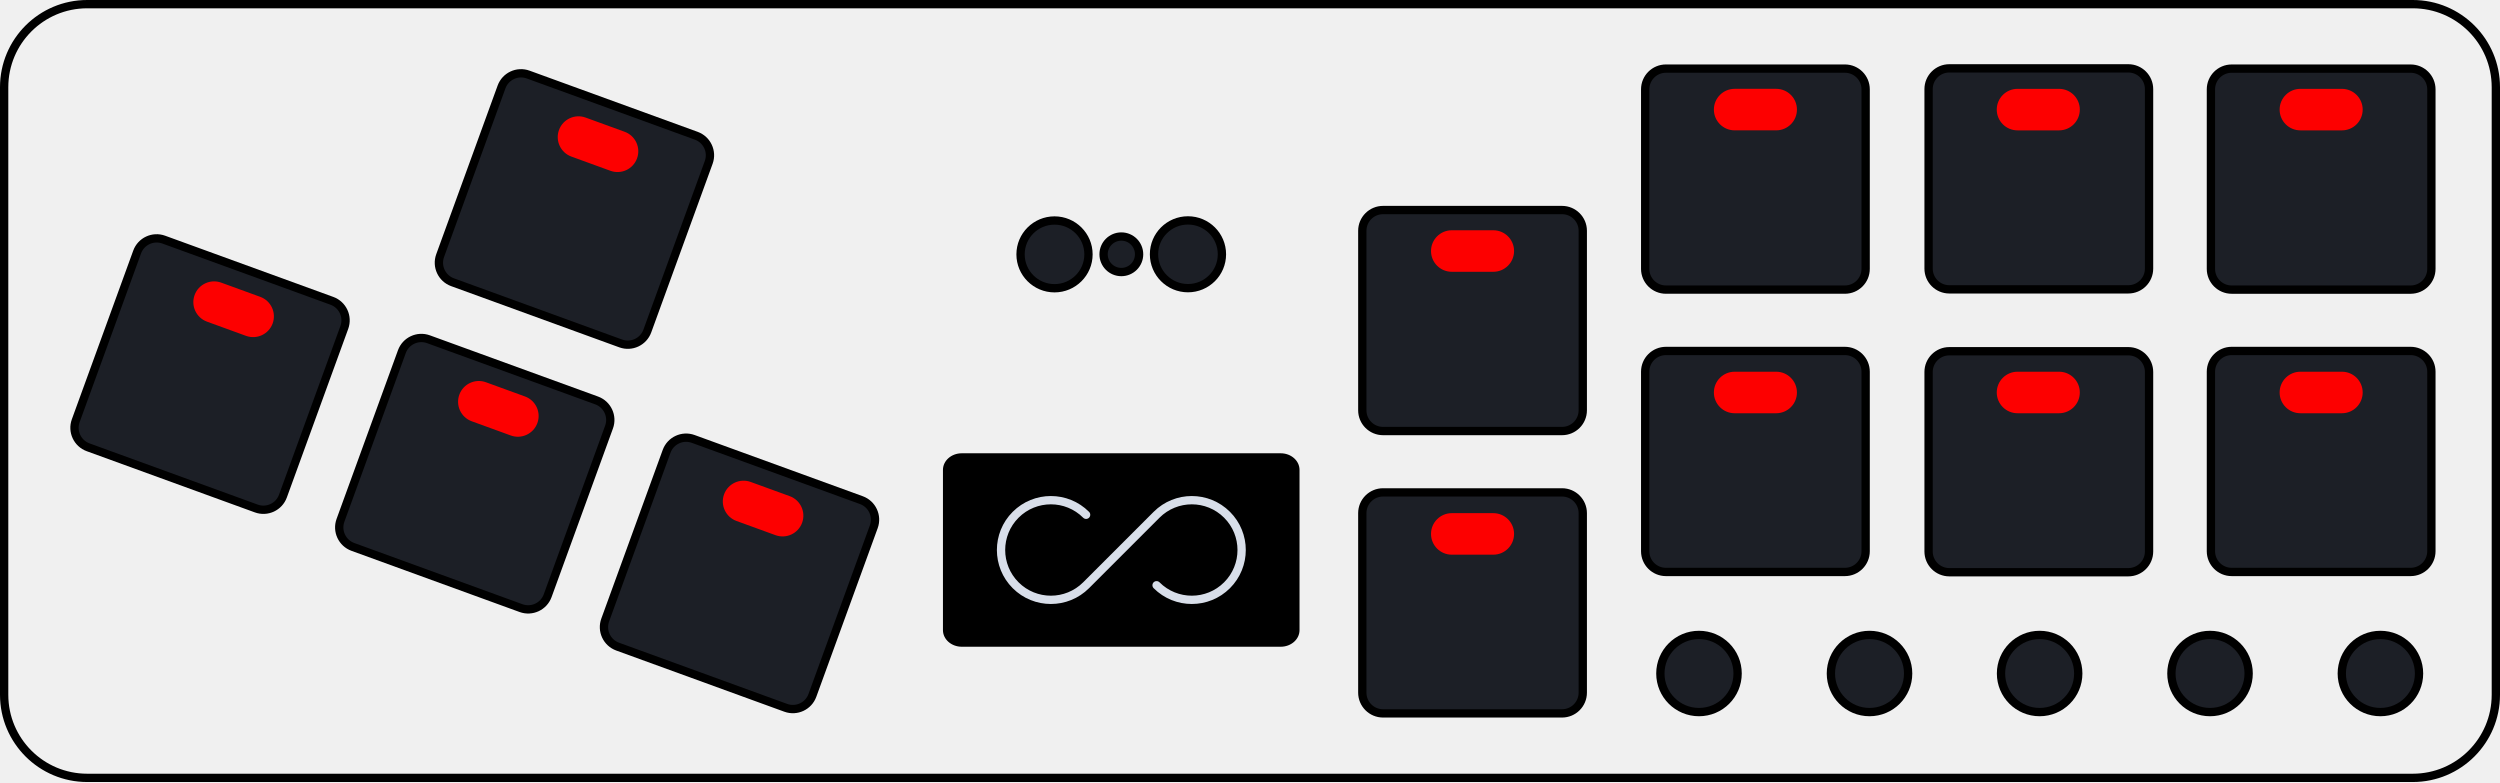
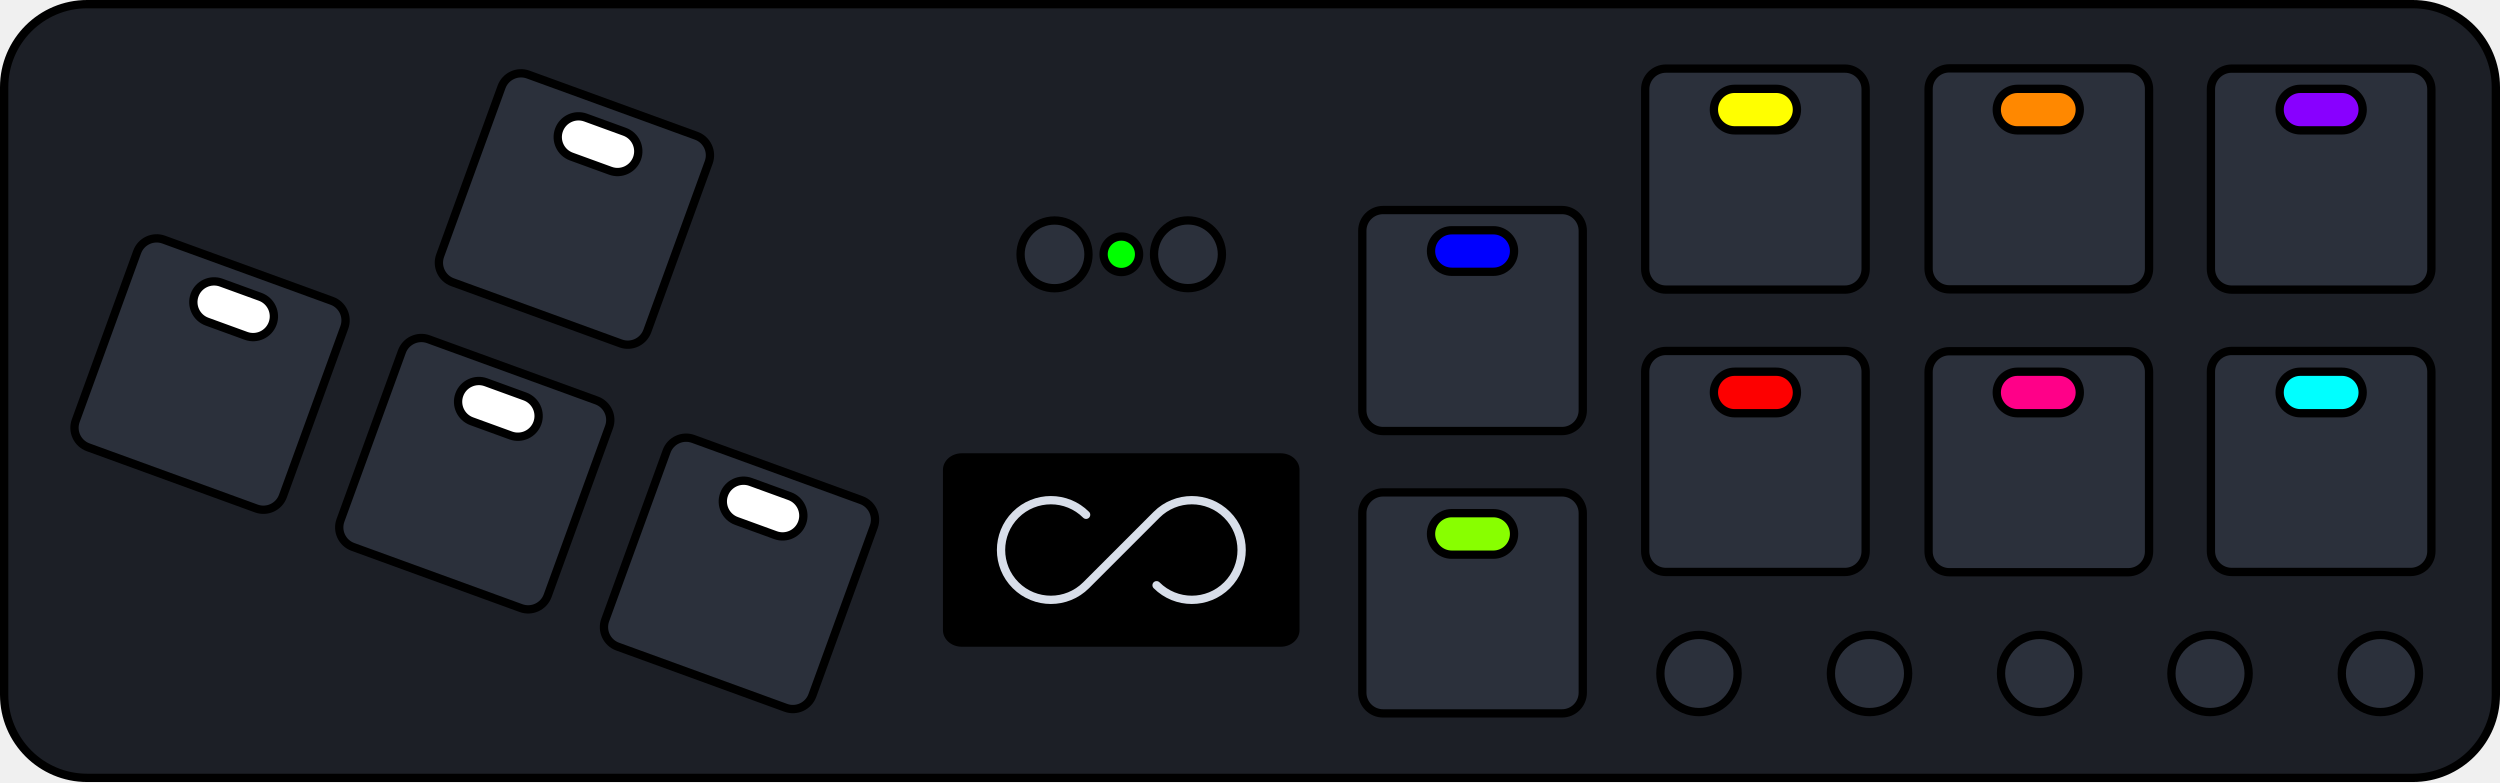
<svg xmlns="http://www.w3.org/2000/svg" viewBox="0 0 602 188.31" width="602" height="188.31" version="1.1" id="svg169" xml:space="preserve">
  <defs id="defs4">
    <marker id="DistanceX" orient="auto" refX="0" refY="0" style="overflow:visible">
      <path d="M 3,-3 -3,3 M 0,-5 V 5" style="stroke:#000000;stroke-width:0.5" id="path1" />
    </marker>
    <pattern id="Hatch" patternUnits="userSpaceOnUse" width="8" height="8" x="0" y="0">
      <path d="M8 4 l-4,4" stroke="#000000" stroke-width="0.25" linecap="square" id="path2" />
      <path d="M6 2 l-4,4" stroke="#000000" stroke-width="0.25" linecap="square" id="path3" />
      <path d="M4 0 l-4,4" stroke="#000000" stroke-width="0.25" linecap="square" id="path4" />
    </pattern>
    <symbol id="*MODEL_SPACE" />
    <symbol id="*PAPER_SPACE" />
  </defs>
-   <rect style="fill:none;fill-opacity:1;stroke:#000000;stroke-width:2;stroke-linecap:round;stroke-dasharray:none;stroke-opacity:1" id="rect19" width="600" height="186.31" x="1" y="1" rx="20" ry="20" />
+   <rect style="fill:#1c1f26;fill-opacity:1;stroke:#000000;stroke-width:2;stroke-linecap:round;stroke-dasharray:none;stroke-opacity:1" id="rect19" width="600" height="186.31" x="1" y="1" rx="20" ry="20" />
  <g id="layer5" transform="translate(1,1)">
    <rect style="fill:#000000;fill-opacity:1;stroke:none;stroke-width:1.703;stroke-linecap:round;stroke-dasharray:none;stroke-opacity:1" id="oled" width="85.863" height="46.585" x="226.062" y="108.15" rx="4.531" ry="3.999" />
    <path fill="none" stroke="#000000" d="m 277.503,139.927 a 11.999,11.999 0 1 0 0,-16.969 l -16.969,16.969 a 11.999,11.999 0 1 1 0,-16.969" id="logo" style="stroke:#d8dee9;stroke-width:2;stroke-linecap:round;stroke-dasharray:none;stroke-opacity:1" />
  </g>
  <g id="layer3" transform="translate(1,1)">
-     <rect style="fill:#1c1f26;fill-opacity:1;stroke:#000000;stroke-width:2;stroke-linecap:round;stroke-dasharray:none;stroke-opacity:1" id="pin01" width="53.09" height="53.219" x="327.043" y="49.576" rx="5" ry="5" />
-     <rect style="fill:#1c1f26;fill-opacity:1;stroke:#000000;stroke-width:2;stroke-linecap:round;stroke-dasharray:none;stroke-opacity:1" id="pin02" width="53.09" height="53.219" x="395.159" y="15.519" rx="5" ry="5" />
-     <rect style="fill:#1c1f26;fill-opacity:1;stroke:#000000;stroke-width:2;stroke-linecap:round;stroke-dasharray:none;stroke-opacity:1" id="pin03" width="53.09" height="53.219" x="463.403" y="15.459" rx="5" ry="5" />
-     <rect style="fill:#1c1f26;fill-opacity:1;stroke:#000000;stroke-width:2;stroke-linecap:round;stroke-dasharray:none;stroke-opacity:1" id="pin04" width="53.09" height="53.219" x="531.389" y="15.523" rx="5" ry="5" />
-     <rect style="fill:#1c1f26;fill-opacity:1;stroke:#000000;stroke-width:2;stroke-linecap:round;stroke-dasharray:none;stroke-opacity:1" id="pin08" width="53.09" height="53.219" x="531.389" y="83.509" rx="5" ry="5" />
-     <rect style="fill:#1c1f26;fill-opacity:1;stroke:#000000;stroke-width:2;stroke-linecap:round;stroke-dasharray:none;stroke-opacity:1" id="pin07" width="53.09" height="53.219" x="463.403" y="83.574" rx="5" ry="5" />
-     <rect style="fill:#1c1f26;fill-opacity:1;stroke:#000000;stroke-width:2;stroke-linecap:round;stroke-dasharray:none;stroke-opacity:1" id="pin06" width="53.09" height="53.219" x="395.159" y="83.51" rx="5" ry="5" />
-     <rect style="fill:#1c1f26;fill-opacity:1;stroke:#000000;stroke-width:2;stroke-linecap:round;stroke-dasharray:none;stroke-opacity:1" id="pin05" width="53.09" height="53.219" x="327.043" y="117.567" rx="5" ry="5" />
-     <rect style="fill:#1c1f26;fill-opacity:1;stroke:#000000;stroke-width:2;stroke-linecap:round;stroke-dasharray:none;stroke-opacity:1" id="pin26" width="53.09" height="53.219" x="186.728" y="41.631" rx="5" ry="5" transform="rotate(20)" />
-     <rect style="fill:#1c1f26;fill-opacity:1;stroke:#000000;stroke-width:2;stroke-linecap:round;stroke-dasharray:none;stroke-opacity:1" id="pin27" width="53.09" height="53.219" x="118.614" y="40.876" rx="5" ry="5" transform="rotate(20)" />
-     <rect style="fill:#1c1f26;fill-opacity:1;stroke:#000000;stroke-width:2;stroke-linecap:round;stroke-dasharray:none;stroke-opacity:1" id="pin28" width="53.09" height="53.219" x="50.506" y="40.137" rx="5" ry="5" transform="rotate(20)" />
-     <rect style="fill:#1c1f26;fill-opacity:1;stroke:#000000;stroke-width:2;stroke-linecap:round;stroke-dasharray:none;stroke-opacity:1" id="pin29" width="53.09" height="53.219" x="119.366" y="-27.225" rx="5" ry="5" transform="rotate(20)" />
-     <ellipse style="fill:#1c1f26;fill-opacity:1;stroke:#000000;stroke-width:2;stroke-linecap:round;stroke-dasharray:none;stroke-opacity:1" id="pin13" cx="572.204" cy="161.181" rx="9.3" ry="9.29" />
-     <ellipse style="fill:#1c1f26;fill-opacity:1;stroke:#000000;stroke-width:2;stroke-linecap:round;stroke-dasharray:none;stroke-opacity:1" id="pin09" cx="408.116" cy="161.181" rx="9.3" ry="9.29" />
-     <ellipse style="fill:#1c1f26;fill-opacity:1;stroke:#000000;stroke-width:2;stroke-linecap:round;stroke-dasharray:none;stroke-opacity:1" id="pin10" cx="449.179" cy="161.181" rx="9.3" ry="9.29" />
-     <ellipse style="fill:#1c1f26;fill-opacity:1;stroke:#000000;stroke-width:2;stroke-linecap:round;stroke-dasharray:none;stroke-opacity:1" id="pin11" cx="490.144" cy="161.181" rx="9.3" ry="9.29" />
-     <ellipse style="fill:#1c1f26;fill-opacity:1;stroke:#000000;stroke-width:2;stroke-linecap:round;stroke-dasharray:none;stroke-opacity:1" id="pin12" cx="531.174" cy="161.181" rx="9.3" ry="9.29" />
-     <ellipse style="fill:#1c1f26;fill-opacity:1;stroke:#000000;stroke-width:2;stroke-linecap:round;stroke-dasharray:none;stroke-opacity:1" id="boot" cx="252.928" cy="60.253" rx="8.178" ry="8.158" />
-     <ellipse style="fill:#1c1f26;fill-opacity:1;stroke:#000000;stroke-width:2;stroke-linecap:round;stroke-dasharray:none;stroke-opacity:1" id="reset" cx="285.063" cy="60.232" rx="8.178" ry="8.158" />
+     <rect style="fill:#2b303b;fill-opacity:1;stroke:#000000;stroke-width:2;stroke-linecap:round;stroke-dasharray:none;stroke-opacity:1" id="pin01" width="53.09" height="53.219" x="327.043" y="49.576" rx="5" ry="5" />
+     <rect style="fill:#2b303b;fill-opacity:1;stroke:#000000;stroke-width:2;stroke-linecap:round;stroke-dasharray:none;stroke-opacity:1" id="pin02" width="53.09" height="53.219" x="395.159" y="15.519" rx="5" ry="5" />
+     <rect style="fill:#2b303b;fill-opacity:1;stroke:#000000;stroke-width:2;stroke-linecap:round;stroke-dasharray:none;stroke-opacity:1" id="pin03" width="53.09" height="53.219" x="463.403" y="15.459" rx="5" ry="5" />
+     <rect style="fill:#2b303b;fill-opacity:1;stroke:#000000;stroke-width:2;stroke-linecap:round;stroke-dasharray:none;stroke-opacity:1" id="pin04" width="53.09" height="53.219" x="531.389" y="15.523" rx="5" ry="5" />
+     <rect style="fill:#2b303b;fill-opacity:1;stroke:#000000;stroke-width:2;stroke-linecap:round;stroke-dasharray:none;stroke-opacity:1" id="pin08" width="53.09" height="53.219" x="531.389" y="83.509" rx="5" ry="5" />
+     <rect style="fill:#2b303b;fill-opacity:1;stroke:#000000;stroke-width:2;stroke-linecap:round;stroke-dasharray:none;stroke-opacity:1" id="pin07" width="53.09" height="53.219" x="463.403" y="83.574" rx="5" ry="5" />
+     <rect style="fill:#2b303b;fill-opacity:1;stroke:#000000;stroke-width:2;stroke-linecap:round;stroke-dasharray:none;stroke-opacity:1" id="pin06" width="53.09" height="53.219" x="395.159" y="83.51" rx="5" ry="5" />
+     <rect style="fill:#2b303b;fill-opacity:1;stroke:#000000;stroke-width:2;stroke-linecap:round;stroke-dasharray:none;stroke-opacity:1" id="pin05" width="53.09" height="53.219" x="327.043" y="117.567" rx="5" ry="5" />
+     <rect style="fill:#2b303b;fill-opacity:1;stroke:#000000;stroke-width:2;stroke-linecap:round;stroke-dasharray:none;stroke-opacity:1" id="pin26" width="53.09" height="53.219" x="186.728" y="41.631" rx="5" ry="5" transform="rotate(20)" />
+     <rect style="fill:#2b303b;fill-opacity:1;stroke:#000000;stroke-width:2;stroke-linecap:round;stroke-dasharray:none;stroke-opacity:1" id="pin27" width="53.09" height="53.219" x="118.614" y="40.876" rx="5" ry="5" transform="rotate(20)" />
+     <rect style="fill:#2b303b;fill-opacity:1;stroke:#000000;stroke-width:2;stroke-linecap:round;stroke-dasharray:none;stroke-opacity:1" id="pin28" width="53.09" height="53.219" x="50.506" y="40.137" rx="5" ry="5" transform="rotate(20)" />
+     <rect style="fill:#2b303b;fill-opacity:1;stroke:#000000;stroke-width:2;stroke-linecap:round;stroke-dasharray:none;stroke-opacity:1" id="pin29" width="53.09" height="53.219" x="119.366" y="-27.225" rx="5" ry="5" transform="rotate(20)" />
+     <ellipse style="fill:#2b303b;fill-opacity:1;stroke:#000000;stroke-width:2;stroke-linecap:round;stroke-dasharray:none;stroke-opacity:1" id="pin13" cx="572.204" cy="161.181" rx="9.3" ry="9.29" />
+     <ellipse style="fill:#2b303b;fill-opacity:1;stroke:#000000;stroke-width:2;stroke-linecap:round;stroke-dasharray:none;stroke-opacity:1" id="pin09" cx="408.116" cy="161.181" rx="9.3" ry="9.29" />
+     <ellipse style="fill:#2b303b;fill-opacity:1;stroke:#000000;stroke-width:2;stroke-linecap:round;stroke-dasharray:none;stroke-opacity:1" id="pin10" cx="449.179" cy="161.181" rx="9.3" ry="9.29" />
+     <ellipse style="fill:#2b303b;fill-opacity:1;stroke:#000000;stroke-width:2;stroke-linecap:round;stroke-dasharray:none;stroke-opacity:1" id="pin11" cx="490.144" cy="161.181" rx="9.3" ry="9.29" />
+     <ellipse style="fill:#2b303b;fill-opacity:1;stroke:#000000;stroke-width:2;stroke-linecap:round;stroke-dasharray:none;stroke-opacity:1" id="pin12" cx="531.174" cy="161.181" rx="9.3" ry="9.29" />
+     <ellipse style="fill:#2b303b;fill-opacity:1;stroke:#000000;stroke-width:2;stroke-linecap:round;stroke-dasharray:none;stroke-opacity:1" id="boot" cx="252.928" cy="60.253" rx="8.178" ry="8.158" />
+     <ellipse style="fill:#2b303b;fill-opacity:1;stroke:#000000;stroke-width:2;stroke-linecap:round;stroke-dasharray:none;stroke-opacity:1" id="reset" cx="285.063" cy="60.232" rx="8.178" ry="8.158" />
  </g>
  <g id="layer1" style="display:none" transform="translate(1,1)">
    <rect style="display:inline;fill:#000000;stroke:#000000;stroke-width:1.79;stroke-linecap:round" id="rect1" width="48.628" height="25" x="244.704" y="35.232" />
    <rect style="display:inline;fill:#fd0000;fill-opacity:1;stroke:none;stroke-width:1;stroke-linecap:round" id="rect3" width="5" height="5" x="351.088" y="49.447" />
    <rect style="display:inline;fill:#fd0000;fill-opacity:1;stroke:none;stroke-width:1;stroke-linecap:round" id="rect3-6" width="5" height="5" x="419.204" y="15.39" />
    <rect style="display:inline;fill:#fd0000;fill-opacity:1;stroke:none;stroke-width:1;stroke-linecap:round" id="rect3-3" width="5" height="5" x="487.319" y="15.394" />
    <rect style="display:inline;fill:#fd0000;fill-opacity:1;stroke:none;stroke-width:1;stroke-linecap:round" id="rect3-2" width="5" height="5" x="555.434" y="15.394" />
    <rect style="display:inline;fill:#fd0000;fill-opacity:1;stroke:none;stroke-width:1;stroke-linecap:round" id="rect3-27" width="5" height="5" x="555.434" y="83.509" />
    <rect style="display:inline;fill:#fd0000;fill-opacity:1;stroke:none;stroke-width:1;stroke-linecap:round" id="rect3-36" width="5" height="5" x="487.319" y="83.509" />
    <rect style="display:inline;fill:#fd0000;fill-opacity:1;stroke:none;stroke-width:1;stroke-linecap:round" id="rect3-61" width="5" height="5" x="419.203" y="83.51" />
    <rect style="display:inline;fill:#fd0000;fill-opacity:1;stroke:none;stroke-width:1;stroke-linecap:round" id="rect3-9" width="5" height="5" x="351.088" y="117.567" />
    <rect style="display:inline;fill:#fd0000;fill-opacity:1;stroke:none;stroke-width:1;stroke-linecap:round" id="rect3-9-2" width="5" height="5" x="143.411" y="-27.225" transform="rotate(20)" />
    <rect style="display:inline;fill:#fd0000;fill-opacity:1;stroke:none;stroke-width:1;stroke-linecap:round" id="rect3-9-2-9" width="5" height="5" x="142.659" y="40.876" transform="rotate(20)" />
    <rect style="display:inline;fill:#fd0000;fill-opacity:1;stroke:none;stroke-width:1;stroke-linecap:round" id="rect3-9-2-6" width="5" height="5" x="74.551" y="40.137" transform="rotate(20)" />
    <rect style="display:inline;fill:#fd0000;fill-opacity:1;stroke:none;stroke-width:1;stroke-linecap:round" id="rect3-9-2-93" width="5" height="5" x="210.773" y="41.631" transform="rotate(20)" />
  </g>
  <g id="layer2" style="display:none" transform="translate(1,1)">
    <path style="display:inline;fill:#fd0000;fill-opacity:1;stroke:#ffffff;stroke-width:2;stroke-linecap:round;stroke-opacity:1" d="m 112.061,39.885 49.928,18.798" id="pin29-label" />
    <path style="display:inline;fill:#fd0000;fill-opacity:1;stroke:#ffffff;stroke-width:2;stroke-linecap:round;stroke-opacity:1" d="M 24.315,79.634 74.242,98.432" id="pin28-label" />
    <path style="display:inline;fill:#fd0000;fill-opacity:1;stroke:#ffffff;stroke-width:2;stroke-linecap:round;stroke-opacity:1" d="m 88.063,103.623 49.928,18.798" id="pin27-label" />
    <path style="display:inline;fill:#fd0000;fill-opacity:1;stroke:#ffffff;stroke-width:2;stroke-linecap:round;stroke-opacity:1" d="M 151.81,127.628 201.738,146.426" id="pin26-label" />
    <path style="display:inline;fill:#fd0000;fill-opacity:1;stroke:#ffffff;stroke-width:2;stroke-linecap:round;stroke-opacity:1" d="m 326.914,144.241 h 53.348" id="pin05-label" />
    <path style="display:inline;fill:#fd0000;fill-opacity:1;stroke:#ffffff;stroke-width:2;stroke-linecap:round;stroke-opacity:1" d="m 326.914,76.122 53.348,10e-7" id="pin01-label" />
    <path style="display:inline;fill:#fd0000;fill-opacity:1;stroke:#ffffff;stroke-width:2;stroke-linecap:round;stroke-opacity:1" d="m 395.029,42.064 h 53.348" id="pin02-label" />
    <path style="display:inline;fill:#fd0000;fill-opacity:1;stroke:#ffffff;stroke-width:2;stroke-linecap:round;stroke-opacity:1" d="m 395.029,110.184 h 53.348" id="pin06-label" />
    <path style="display:inline;fill:#fd0000;fill-opacity:1;stroke:#ffffff;stroke-width:2;stroke-linecap:round;stroke-opacity:1" d="m 463.145,42.068 h 53.348" id="pin03-label" />
    <path style="display:inline;fill:#fd0000;fill-opacity:1;stroke:#ffffff;stroke-width:2;stroke-linecap:round;stroke-opacity:1" d="m 463.145,110.184 h 53.348" id="pin07-label" />
    <path style="display:inline;fill:#fd0000;fill-opacity:1;stroke:#ffffff;stroke-width:2;stroke-linecap:round;stroke-opacity:1" d="m 531.26,42.068 h 53.348" id="pin04-label" />
    <path style="display:inline;fill:#fd0000;fill-opacity:1;stroke:#ffffff;stroke-width:2;stroke-linecap:round;stroke-opacity:1" d="m 531.26,110.184 h 53.348" id="pin08-label" />
    <path style="fill:#ff0202;stroke:#000000;stroke-width:2;stroke-linecap:round" d="m 400.377,159 17.478,6.361" id="pin09-label" transform="translate(-1,-1)" />
    <path style="fill:#ff0202;stroke:#000000;stroke-width:2;stroke-linecap:round" d="m 441.44,159 17.478,6.362" id="pin10-label" transform="translate(-1,-1)" />
    <path style="fill:#ff0202;stroke:#000000;stroke-width:2;stroke-linecap:round" d="m 482.405,159 17.478,6.362" id="pin11-label" transform="translate(-1,-1)" />
    <path style="fill:#ff0202;stroke:#000000;stroke-width:2;stroke-linecap:round" d="m 523.435,159 17.478,6.362" id="pin12-label" transform="translate(-1,-1)" />
    <path style="fill:#ff0202;stroke:#000000;stroke-width:2;stroke-linecap:round" d="m 564.465,159 17.478,6.362" id="pin13-label" transform="translate(-1,-1)" />
  </g>
  <g id="layer4" transform="translate(1,1)">
-     <rect style="fill:#fd0000;fill-opacity:1;stroke:none;stroke-width:2;stroke-linecap:round" id="led-0" width="20" height="10" x="343.588" y="54.447" ry="5" rx="5" />
-     <rect style="fill:#fd0000;fill-opacity:1;stroke:none;stroke-width:2;stroke-linecap:round" id="led-1" width="20" height="10" x="411.704" y="20.39" ry="5" rx="5" />
-     <rect style="fill:#fd0000;fill-opacity:1;stroke:none;stroke-width:2;stroke-linecap:round" id="led-2" width="20" height="10" x="479.819" y="20.394" ry="5" rx="5" />
-     <rect style="fill:#fd0000;fill-opacity:1;stroke:none;stroke-width:2;stroke-linecap:round" id="led-3" width="20" height="10" x="547.934" y="20.394" ry="5" rx="5" />
-     <rect style="fill:#fd0000;fill-opacity:1;stroke:none;stroke-width:2;stroke-linecap:round" id="led-4" width="20" height="10" x="547.934" y="88.509" ry="5" rx="5" />
-     <rect style="fill:#fd0000;fill-opacity:1;stroke:none;stroke-width:2;stroke-linecap:round" id="led-5" width="20" height="10" x="479.819" y="88.509" ry="5" rx="5" />
-     <rect style="fill:#fd0000;fill-opacity:1;stroke:none;stroke-width:2;stroke-linecap:round" id="led-6" width="20" height="10" x="411.703" y="88.51" ry="5" rx="5" />
-     <rect style="fill:#fd0000;fill-opacity:1;stroke:none;stroke-width:2;stroke-linecap:round" id="led-7" width="20" height="10" x="343.588" y="122.567" ry="5" rx="5" />
-     <rect style="fill:#fd0000;fill-opacity:1;stroke:none;stroke-width:2;stroke-linecap:round" id="led-11" width="20" height="10" x="135.911" y="-22.225" ry="5" rx="5" transform="rotate(20)" />
-     <rect style="fill:#fd0000;fill-opacity:1;stroke:none;stroke-width:2;stroke-linecap:round" id="led-9" width="20" height="10" x="135.159" y="45.876" ry="5" rx="5" transform="rotate(20)" />
-     <rect style="fill:#fd0000;fill-opacity:1;stroke:none;stroke-width:2;stroke-linecap:round" id="led-10" width="20" height="10" x="67.051" y="45.137" ry="5" rx="5" transform="rotate(20)" />
-     <rect style="fill:#fd0000;fill-opacity:1;stroke:none;stroke-width:2;stroke-linecap:round" id="led-8" width="20" height="10" x="203.273" y="46.631" ry="5" rx="5" transform="rotate(20)" />
-     <ellipse style="fill:#1c1f26;fill-opacity:1;stroke:#000000;stroke-width:2;stroke-linecap:round;stroke-dasharray:none;stroke-opacity:1" id="board-led" cx="269.018" cy="60.232" rx="4.276" ry="4.276" />
+     <rect style="fill:#0000ff;fill-opacity:1;stroke:#000000;stroke-width:2;stroke-linecap:round;stroke-opacity:1" id="led-0" width="20" height="10" x="343.588" y="54.447" ry="5" rx="5" />
+     <rect style="fill:#ffff00;fill-opacity:1;stroke:#000000;stroke-width:2;stroke-linecap:round;stroke-opacity:1" id="led-1" width="20" height="10" x="411.704" y="20.39" ry="5" rx="5" />
+     <rect style="fill:#ff8800;fill-opacity:1;stroke:#000000;stroke-width:2;stroke-linecap:round;stroke-opacity:1" id="led-2" width="20" height="10" x="479.819" y="20.394" ry="5" rx="5" />
+     <rect style="fill:#8800ff;fill-opacity:1;stroke:#000000;stroke-width:2;stroke-linecap:round;stroke-opacity:1" id="led-3" width="20" height="10" x="547.934" y="20.394" ry="5" rx="5" />
+     <rect style="fill:#00ffff;fill-opacity:1;stroke:#000000;stroke-width:2;stroke-linecap:round;stroke-opacity:1" id="led-4" width="20" height="10" x="547.934" y="88.509" ry="5" rx="5" />
+     <rect style="fill:#ff0088;fill-opacity:1;stroke:#000000;stroke-width:2;stroke-linecap:round;stroke-opacity:1" id="led-5" width="20" height="10" x="479.819" y="88.509" ry="5" rx="5" />
+     <rect style="fill:#fd0000;fill-opacity:1;stroke:#000000;stroke-width:2;stroke-linecap:round;stroke-opacity:1" id="led-6" width="20" height="10" x="411.703" y="88.51" ry="5" rx="5" />
+     <rect style="fill:#88ff00;fill-opacity:1;stroke:#000000;stroke-width:2;stroke-linecap:round;stroke-opacity:1" id="led-7" width="20" height="10" x="343.588" y="122.567" ry="5" rx="5" />
+     <rect style="fill:#ffffff;fill-opacity:1;stroke:#000000;stroke-width:2;stroke-linecap:round;stroke-opacity:1" id="led-11" width="20" height="10" x="135.911" y="-22.225" ry="5" rx="5" transform="rotate(20)" />
+     <rect style="fill:#ffffff;fill-opacity:1;stroke:#000000;stroke-width:2;stroke-linecap:round;stroke-opacity:1" id="led-9" width="20" height="10" x="135.159" y="45.876" ry="5" rx="5" transform="rotate(20)" />
+     <rect style="fill:#ffffff;fill-opacity:1;stroke:#000000;stroke-width:2;stroke-linecap:round;stroke-opacity:1" id="led-10" width="20" height="10" x="67.051" y="45.137" ry="5" rx="5" transform="rotate(20)" />
+     <rect style="fill:#ffffff;fill-opacity:1;stroke:#000000;stroke-width:2;stroke-linecap:round;stroke-opacity:1" id="led-8" width="20" height="10" x="203.273" y="46.631" ry="5" rx="5" transform="rotate(20)" />
+     <ellipse style="fill:#00ff00;fill-opacity:1;stroke:#000000;stroke-width:2;stroke-linecap:round;stroke-dasharray:none;stroke-opacity:1" id="board-led" cx="269.018" cy="60.232" rx="4.276" ry="4.276" />
  </g>
</svg>
